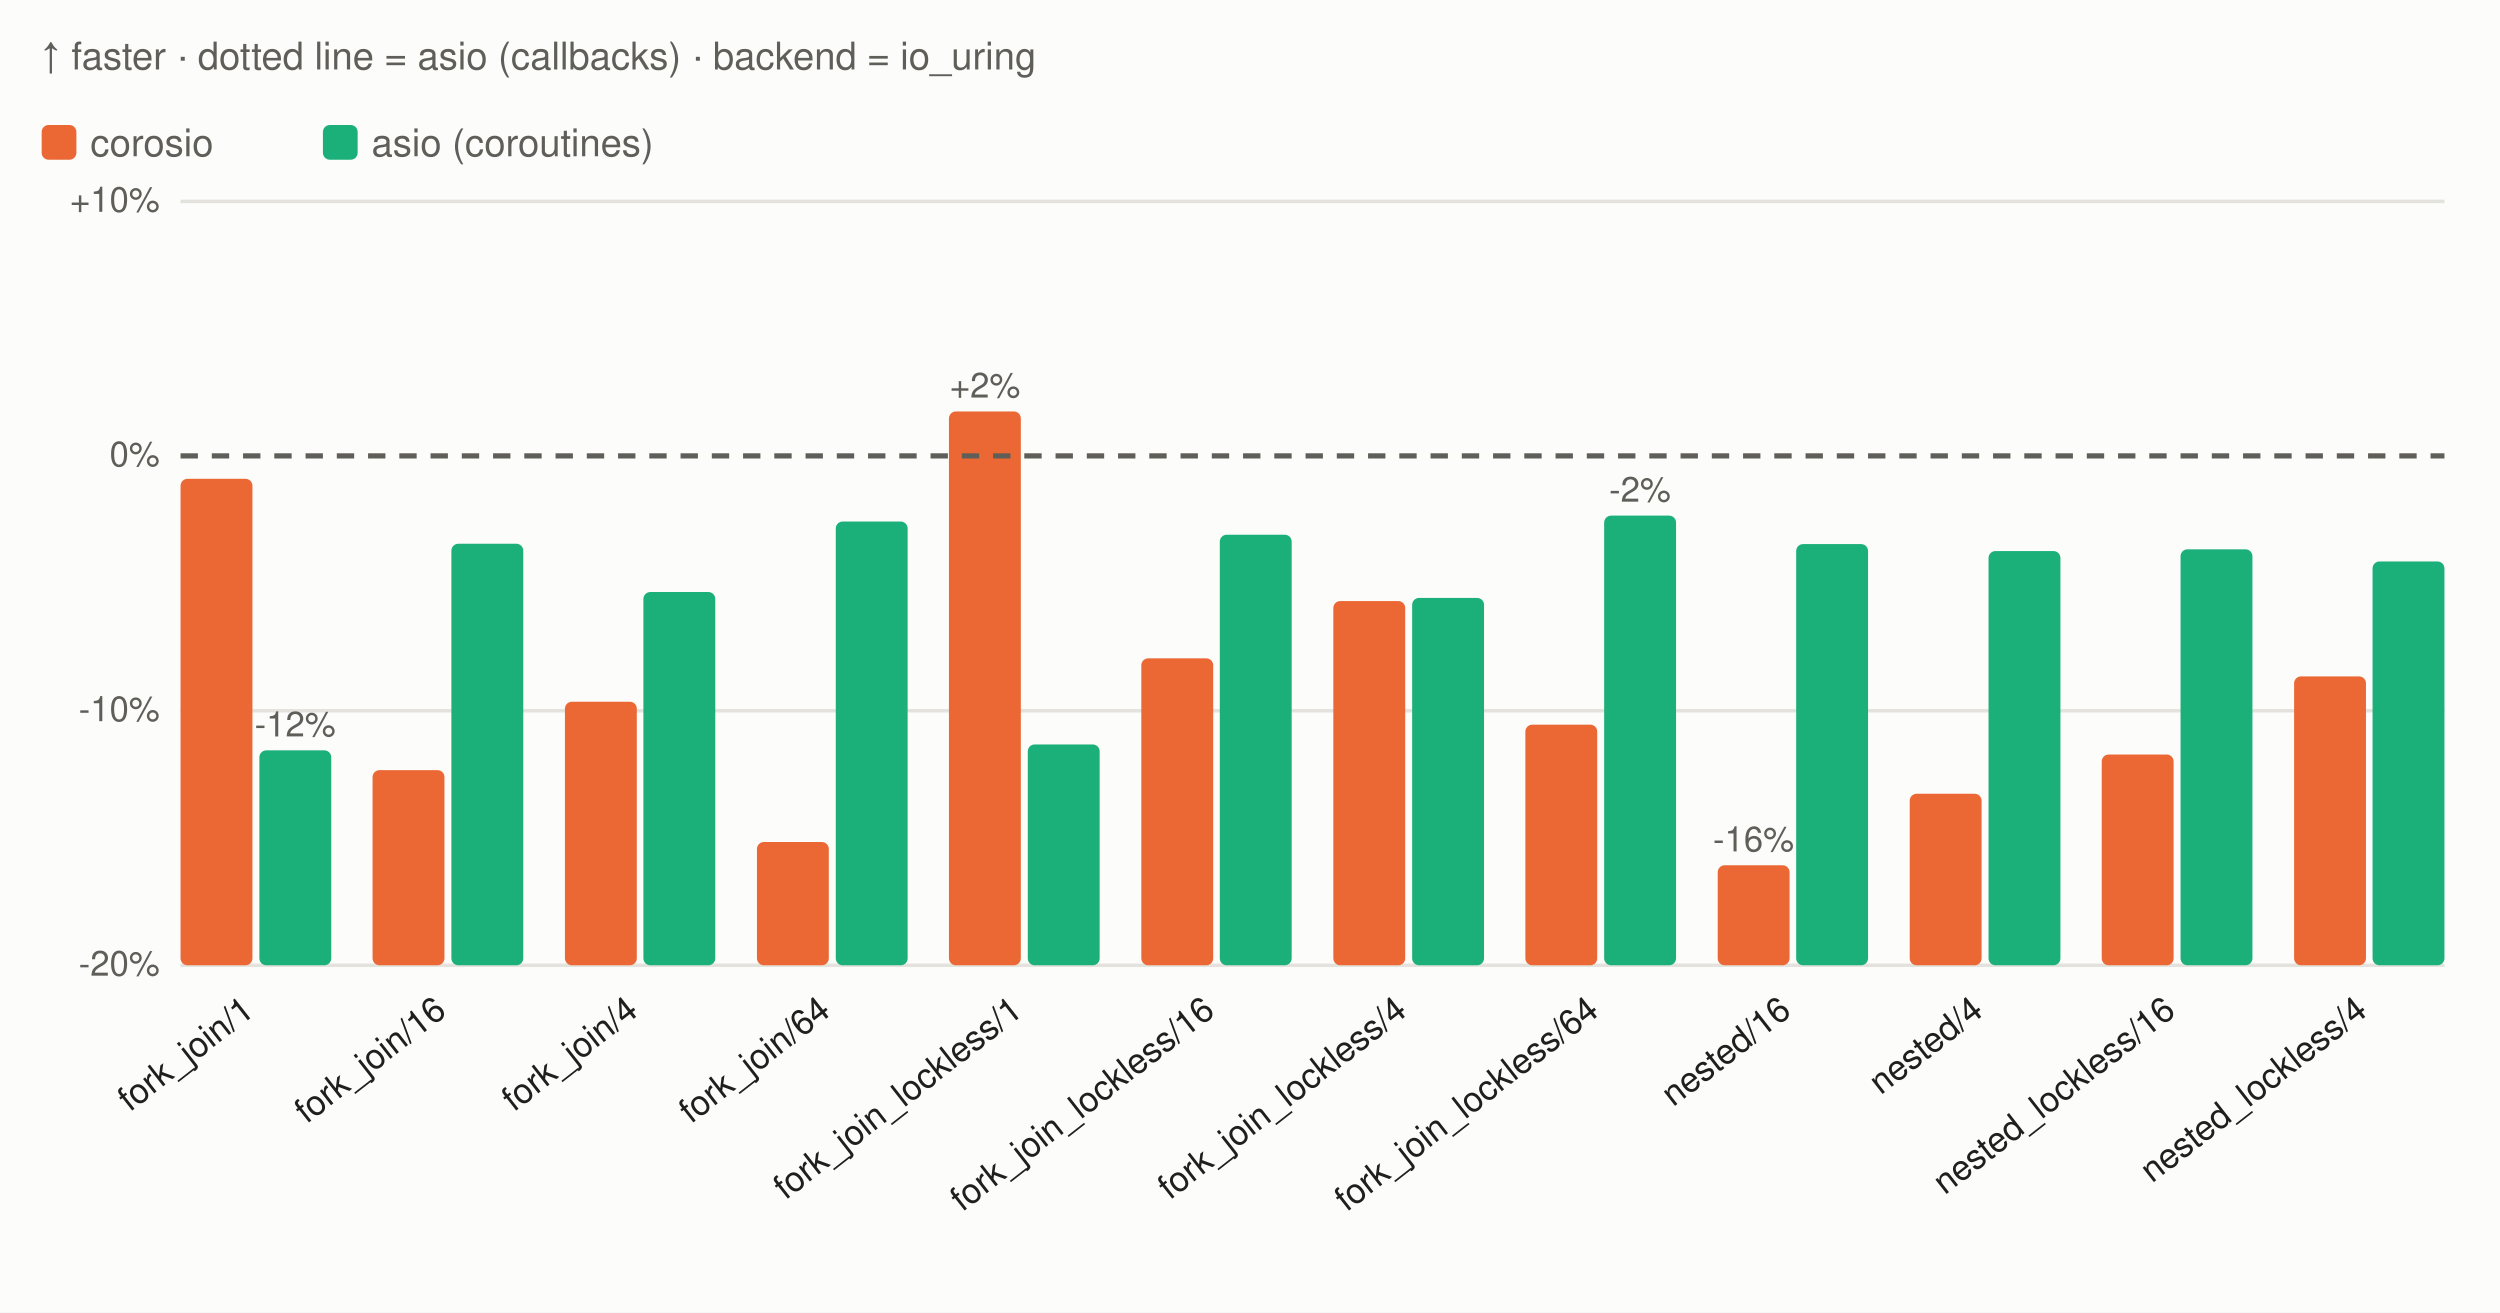
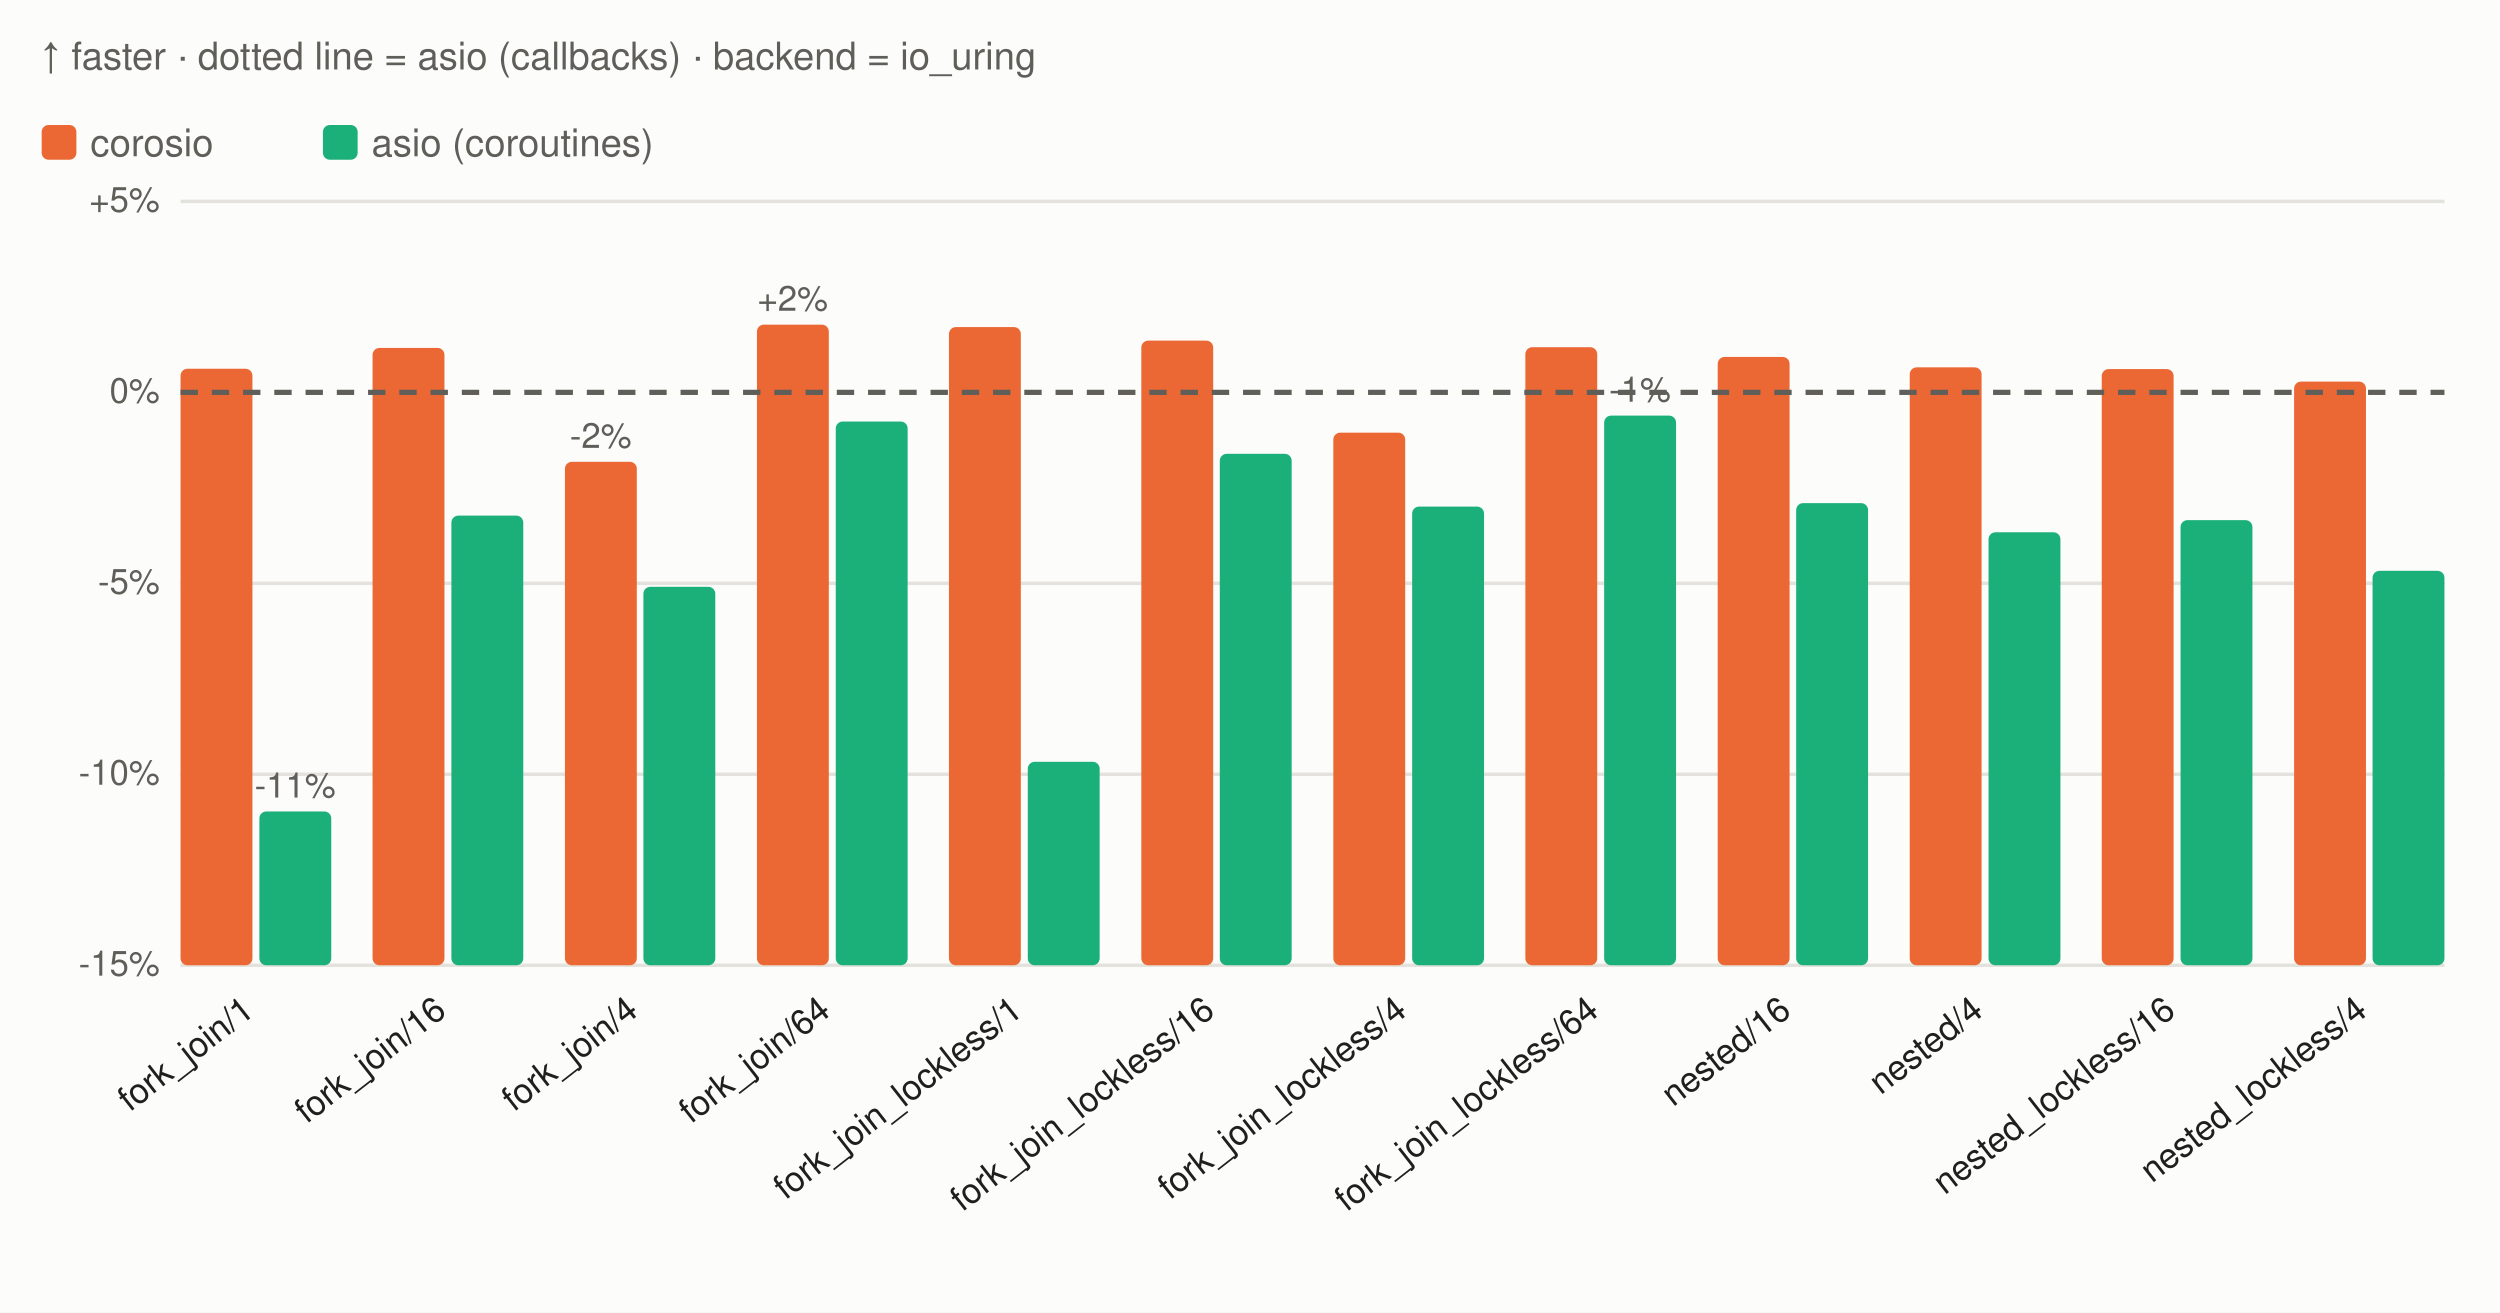
<svg xmlns="http://www.w3.org/2000/svg" class="bch-chart" width="720" height="378" viewBox="0 0 720 378">
  <style>.bch-chart{width:100%;height:auto;overflow:visible}.imageblock.bch-block{align-items:stretch}.imageblock.bch-block .content{width:100%}.bch-seg-label{fill:#ffffff;font-weight:700}html.dark .bch-exact&gt;summary.title,html.dark .bch-exact summary.title{color:var(--text-main-text-primary,#ffffff)}.boostlook .doc .openblock.bch-card{border:1px solid var(--border-border-secondary,#e3e2dc);border-radius:10px;padding:14px 14px 4px;margin-top:1.4rem;margin-bottom:1.4rem}.boostlook .doc .bch-card .imageblock.bch-block{margin-top:0;margin-bottom:0.25rem}.boostlook .doc .bch-card details.bch-exact{margin-top:0;margin-bottom:0.5rem;margin-left:0}.boostlook .doc .bch-card details.bch-exact&gt;summary{margin-left:2rem}.boostlook .doc .bch-card table.stretch,.boostlook #content .bch-card table.stretch{width:100%;margin-left:0;font-size:0.88em}.boostlook .doc .bch-card table.stretch td,.boostlook .doc .bch-card table.stretch th{padding:0.3rem 0.55rem}@media (prefers-color-scheme: dark) {.bch-surface{fill:#1a1a19}.bch-ink{fill:#ffffff}.bch-ink2{fill:#c3c2b7}.bch-grid{stroke:#3a3a38}.bch-zero{stroke:#c3c2b7}.bch-s-native{fill:#3987e5}.bch-s-uring{fill:#d95926}.bch-s-cb{fill:#199e70}.bch-div-pos{fill:#3987e5}.bch-div-neg{fill:#e66767}.bch-div-mid{fill:#383835}}html:not(.dark) .bch-surface{fill:transparent}html:not(.dark) .bch-ink{fill:#1f1f1e}html:not(.dark) .bch-ink2{fill:#5f5e58}html:not(.dark) .bch-grid{stroke:#e3e2dc}html:not(.dark) .bch-zero{stroke:#5f5e58}html:not(.dark) .bch-s-native{fill:#2a78d6}html:not(.dark) .bch-s-uring{fill:#eb6834}html:not(.dark) .bch-s-cb{fill:#1baf7a}html:not(.dark) .bch-div-pos{fill:#2a78d6}html:not(.dark) .bch-div-neg{fill:#e34948}html:not(.dark) .bch-div-mid{fill:#f0efec}html.dark .bch-surface{fill:transparent}html.dark .bch-ink{fill:#ffffff}html.dark .bch-ink2{fill:#c3c2b7}html.dark .bch-grid{stroke:#3a3a38}html.dark .bch-zero{stroke:#c3c2b7}html.dark .bch-s-native{fill:#3987e5}html.dark .bch-s-uring{fill:#d95926}html.dark .bch-s-cb{fill:#199e70}html.dark .bch-div-pos{fill:#3987e5}html.dark .bch-div-neg{fill:#e66767}html.dark .bch-div-mid{fill:#383835}</style>
  <rect width="720" height="378" class="bch-surface" fill="#fcfcfb" />
  <text x="12" y="20" font-family="-apple-system,Segoe UI,Helvetica,Arial,sans-serif" font-size="11" class="bch-ink2" fill="#5f5e58">↑ faster · dotted line = asio (callbacks) · backend = io_uring</text>
  <rect x="12" y="36" width="10" height="10" rx="2" class="bch-s-uring" fill="#eb6834" />
  <text x="26" y="45" font-family="-apple-system,Segoe UI,Helvetica,Arial,sans-serif" font-size="11" class="bch-ink2" fill="#5f5e58">corosio</text>
  <rect x="93" y="36" width="10" height="10" rx="2" class="bch-s-cb" fill="#1baf7a" />
  <text x="107" y="45" font-family="-apple-system,Segoe UI,Helvetica,Arial,sans-serif" font-size="11" class="bch-ink2" fill="#5f5e58">asio (coroutines)</text>
  <line x1="52" y1="278.0" x2="704" y2="278.0" class="bch-grid" stroke="#e3e2dc" stroke-width="1" />
-   <text x="46" y="281.0" font-family="-apple-system,Segoe UI,Helvetica,Arial,sans-serif" font-size="10" class="bch-ink2" fill="#5f5e58" text-anchor="end">-20%</text>
-   <line x1="52" y1="204.7" x2="704" y2="204.7" class="bch-grid" stroke="#e3e2dc" stroke-width="1" />
-   <text x="46" y="207.7" font-family="-apple-system,Segoe UI,Helvetica,Arial,sans-serif" font-size="10" class="bch-ink2" fill="#5f5e58" text-anchor="end">-10%</text>
+   <text x="46" y="281.0" font-family="-apple-system,Segoe UI,Helvetica,Arial,sans-serif" font-size="10" class="bch-ink2" fill="#5f5e58" text-anchor="end">-15%</text>
+   <line x1="52" y1="223.0" x2="704" y2="223.0" class="bch-grid" stroke="#e3e2dc" stroke-width="1" />
+   <text x="46" y="226.0" font-family="-apple-system,Segoe UI,Helvetica,Arial,sans-serif" font-size="10" class="bch-ink2" fill="#5f5e58" text-anchor="end">-10%</text>
+   <line x1="52" y1="168.0" x2="704" y2="168.0" class="bch-grid" stroke="#e3e2dc" stroke-width="1" />
+   <text x="46" y="171.0" font-family="-apple-system,Segoe UI,Helvetica,Arial,sans-serif" font-size="10" class="bch-ink2" fill="#5f5e58" text-anchor="end">-5%</text>
  <line x1="52" y1="58.0" x2="704" y2="58.0" class="bch-grid" stroke="#e3e2dc" stroke-width="1" />
-   <text x="46" y="61.0" font-family="-apple-system,Segoe UI,Helvetica,Arial,sans-serif" font-size="10" class="bch-ink2" fill="#5f5e58" text-anchor="end">+10%</text>
-   <text x="46" y="134.3" font-family="-apple-system,Segoe UI,Helvetica,Arial,sans-serif" font-size="10" class="bch-ink2" fill="#5f5e58" text-anchor="end">0%</text>
-   <rect x="52.0" y="137.9" width="20.7" height="140.1" rx="2" class="bch-s-uring" fill="#eb6834" />
-   <rect x="74.7" y="216.1" width="20.7" height="61.9" rx="2" class="bch-s-cb" fill="#1baf7a" />
-   <text x="85.0" y="212.1" font-family="-apple-system,Segoe UI,Helvetica,Arial,sans-serif" font-size="10" class="bch-ink2" fill="#5f5e58" text-anchor="middle">-12%</text>
+   <text x="46" y="61.0" font-family="-apple-system,Segoe UI,Helvetica,Arial,sans-serif" font-size="10" class="bch-ink2" fill="#5f5e58" text-anchor="end">+5%</text>
+   <text x="46" y="116.0" font-family="-apple-system,Segoe UI,Helvetica,Arial,sans-serif" font-size="10" class="bch-ink2" fill="#5f5e58" text-anchor="end">0%</text>
+   <rect x="52.0" y="106.2" width="20.7" height="171.8" rx="2" class="bch-s-uring" fill="#eb6834" />
+   <rect x="74.7" y="233.7" width="20.7" height="44.3" rx="2" class="bch-s-cb" fill="#1baf7a" />
+   <text x="85.0" y="229.7" font-family="-apple-system,Segoe UI,Helvetica,Arial,sans-serif" font-size="10" class="bch-ink2" fill="#5f5e58" text-anchor="middle">-11%</text>
  <text x="73.7" y="292.0" font-family="-apple-system,Segoe UI,Helvetica,Arial,sans-serif" font-size="10" class="bch-ink" fill="#1f1f1e" text-anchor="end" transform="rotate(-38 73.7 292.0)">fork_join/1</text>
-   <rect x="107.3" y="221.8" width="20.7" height="56.2" rx="2" class="bch-s-uring" fill="#eb6834" />
-   <rect x="130.0" y="156.6" width="20.7" height="121.4" rx="2" class="bch-s-cb" fill="#1baf7a" />
+   <rect x="107.3" y="100.2" width="20.7" height="177.8" rx="2" class="bch-s-uring" fill="#eb6834" />
+   <rect x="130.0" y="148.5" width="20.7" height="129.5" rx="2" class="bch-s-cb" fill="#1baf7a" />
  <text x="129.0" y="292.0" font-family="-apple-system,Segoe UI,Helvetica,Arial,sans-serif" font-size="10" class="bch-ink" fill="#1f1f1e" text-anchor="end" transform="rotate(-38 129.0 292.0)">fork_join/16</text>
-   <rect x="162.7" y="202.1" width="20.7" height="75.9" rx="2" class="bch-s-uring" fill="#eb6834" />
-   <rect x="185.3" y="170.5" width="20.7" height="107.5" rx="2" class="bch-s-cb" fill="#1baf7a" />
+   <rect x="162.7" y="133.0" width="20.7" height="145.0" rx="2" class="bch-s-uring" fill="#eb6834" />
+   <text x="173.0" y="129.0" font-family="-apple-system,Segoe UI,Helvetica,Arial,sans-serif" font-size="10" class="bch-ink2" fill="#5f5e58" text-anchor="middle">-2%</text>
+   <rect x="185.3" y="169.0" width="20.7" height="109.0" rx="2" class="bch-s-cb" fill="#1baf7a" />
  <text x="184.3" y="292.0" font-family="-apple-system,Segoe UI,Helvetica,Arial,sans-serif" font-size="10" class="bch-ink" fill="#1f1f1e" text-anchor="end" transform="rotate(-38 184.3 292.0)">fork_join/4</text>
-   <rect x="218.0" y="242.5" width="20.7" height="35.5" rx="2" class="bch-s-uring" fill="#eb6834" />
-   <rect x="240.7" y="150.2" width="20.7" height="127.8" rx="2" class="bch-s-cb" fill="#1baf7a" />
+   <rect x="218.0" y="93.5" width="20.7" height="184.5" rx="2" class="bch-s-uring" fill="#eb6834" />
+   <text x="228.3" y="89.5" font-family="-apple-system,Segoe UI,Helvetica,Arial,sans-serif" font-size="10" class="bch-ink2" fill="#5f5e58" text-anchor="middle">+2%</text>
+   <rect x="240.7" y="121.4" width="20.7" height="156.6" rx="2" class="bch-s-cb" fill="#1baf7a" />
  <text x="239.7" y="292.0" font-family="-apple-system,Segoe UI,Helvetica,Arial,sans-serif" font-size="10" class="bch-ink" fill="#1f1f1e" text-anchor="end" transform="rotate(-38 239.7 292.0)">fork_join/64</text>
-   <rect x="273.3" y="118.5" width="20.7" height="159.5" rx="2" class="bch-s-uring" fill="#eb6834" />
-   <text x="283.7" y="114.5" font-family="-apple-system,Segoe UI,Helvetica,Arial,sans-serif" font-size="10" class="bch-ink2" fill="#5f5e58" text-anchor="middle">+2%</text>
-   <rect x="296.0" y="214.4" width="20.7" height="63.6" rx="2" class="bch-s-cb" fill="#1baf7a" />
+   <rect x="273.3" y="94.2" width="20.7" height="183.8" rx="2" class="bch-s-uring" fill="#eb6834" />
+   <rect x="296.0" y="219.4" width="20.7" height="58.6" rx="2" class="bch-s-cb" fill="#1baf7a" />
  <text x="295.0" y="292.0" font-family="-apple-system,Segoe UI,Helvetica,Arial,sans-serif" font-size="10" class="bch-ink" fill="#1f1f1e" text-anchor="end" transform="rotate(-38 295.0 292.0)">fork_join_lockless/1</text>
-   <rect x="328.7" y="189.6" width="20.7" height="88.4" rx="2" class="bch-s-uring" fill="#eb6834" />
-   <rect x="351.3" y="154.0" width="20.7" height="124.0" rx="2" class="bch-s-cb" fill="#1baf7a" />
+   <rect x="328.7" y="98.1" width="20.7" height="179.9" rx="2" class="bch-s-uring" fill="#eb6834" />
+   <rect x="351.3" y="130.7" width="20.7" height="147.3" rx="2" class="bch-s-cb" fill="#1baf7a" />
  <text x="350.3" y="292.0" font-family="-apple-system,Segoe UI,Helvetica,Arial,sans-serif" font-size="10" class="bch-ink" fill="#1f1f1e" text-anchor="end" transform="rotate(-38 350.3 292.0)">fork_join_lockless/16</text>
-   <rect x="384.0" y="173.1" width="20.7" height="104.9" rx="2" class="bch-s-uring" fill="#eb6834" />
-   <rect x="406.7" y="172.2" width="20.7" height="105.8" rx="2" class="bch-s-cb" fill="#1baf7a" />
+   <rect x="384.0" y="124.6" width="20.7" height="153.4" rx="2" class="bch-s-uring" fill="#eb6834" />
+   <rect x="406.7" y="145.9" width="20.7" height="132.1" rx="2" class="bch-s-cb" fill="#1baf7a" />
  <text x="405.7" y="292.0" font-family="-apple-system,Segoe UI,Helvetica,Arial,sans-serif" font-size="10" class="bch-ink" fill="#1f1f1e" text-anchor="end" transform="rotate(-38 405.7 292.0)">fork_join_lockless/4</text>
-   <rect x="439.3" y="208.7" width="20.7" height="69.3" rx="2" class="bch-s-uring" fill="#eb6834" />
-   <rect x="462.0" y="148.5" width="20.7" height="129.5" rx="2" class="bch-s-cb" fill="#1baf7a" />
-   <text x="472.3" y="144.5" font-family="-apple-system,Segoe UI,Helvetica,Arial,sans-serif" font-size="10" class="bch-ink2" fill="#5f5e58" text-anchor="middle">-2%</text>
+   <rect x="439.3" y="100.0" width="20.7" height="178.0" rx="2" class="bch-s-uring" fill="#eb6834" />
+   <rect x="462.0" y="119.7" width="20.7" height="158.3" rx="2" class="bch-s-cb" fill="#1baf7a" />
+   <text x="472.3" y="115.7" font-family="-apple-system,Segoe UI,Helvetica,Arial,sans-serif" font-size="10" class="bch-ink2" fill="#5f5e58" text-anchor="middle">-1%</text>
  <text x="461.0" y="292.0" font-family="-apple-system,Segoe UI,Helvetica,Arial,sans-serif" font-size="10" class="bch-ink" fill="#1f1f1e" text-anchor="end" transform="rotate(-38 461.0 292.0)">fork_join_lockless/64</text>
-   <rect x="494.7" y="249.2" width="20.7" height="28.8" rx="2" class="bch-s-uring" fill="#eb6834" />
-   <text x="505.0" y="245.2" font-family="-apple-system,Segoe UI,Helvetica,Arial,sans-serif" font-size="10" class="bch-ink2" fill="#5f5e58" text-anchor="middle">-16%</text>
-   <rect x="517.3" y="156.7" width="20.7" height="121.3" rx="2" class="bch-s-cb" fill="#1baf7a" />
+   <rect x="494.7" y="102.8" width="20.7" height="175.2" rx="2" class="bch-s-uring" fill="#eb6834" />
+   <rect x="517.3" y="144.9" width="20.7" height="133.1" rx="2" class="bch-s-cb" fill="#1baf7a" />
  <text x="516.3" y="292.0" font-family="-apple-system,Segoe UI,Helvetica,Arial,sans-serif" font-size="10" class="bch-ink" fill="#1f1f1e" text-anchor="end" transform="rotate(-38 516.3 292.0)">nested/16</text>
-   <rect x="550.0" y="228.6" width="20.7" height="49.4" rx="2" class="bch-s-uring" fill="#eb6834" />
-   <rect x="572.7" y="158.7" width="20.7" height="119.3" rx="2" class="bch-s-cb" fill="#1baf7a" />
+   <rect x="550.0" y="105.8" width="20.7" height="172.2" rx="2" class="bch-s-uring" fill="#eb6834" />
+   <rect x="572.7" y="153.3" width="20.7" height="124.7" rx="2" class="bch-s-cb" fill="#1baf7a" />
  <text x="571.7" y="292.0" font-family="-apple-system,Segoe UI,Helvetica,Arial,sans-serif" font-size="10" class="bch-ink" fill="#1f1f1e" text-anchor="end" transform="rotate(-38 571.7 292.0)">nested/4</text>
-   <rect x="605.3" y="217.3" width="20.7" height="60.7" rx="2" class="bch-s-uring" fill="#eb6834" />
-   <rect x="628.0" y="158.2" width="20.7" height="119.8" rx="2" class="bch-s-cb" fill="#1baf7a" />
+   <rect x="605.3" y="106.3" width="20.7" height="171.7" rx="2" class="bch-s-uring" fill="#eb6834" />
+   <rect x="628.0" y="149.8" width="20.7" height="128.2" rx="2" class="bch-s-cb" fill="#1baf7a" />
  <text x="627.0" y="292.0" font-family="-apple-system,Segoe UI,Helvetica,Arial,sans-serif" font-size="10" class="bch-ink" fill="#1f1f1e" text-anchor="end" transform="rotate(-38 627.0 292.0)">nested_lockless/16</text>
-   <rect x="660.7" y="194.8" width="20.7" height="83.2" rx="2" class="bch-s-uring" fill="#eb6834" />
-   <rect x="683.3" y="161.7" width="20.7" height="116.3" rx="2" class="bch-s-cb" fill="#1baf7a" />
+   <rect x="660.7" y="109.9" width="20.7" height="168.1" rx="2" class="bch-s-uring" fill="#eb6834" />
+   <rect x="683.3" y="164.4" width="20.7" height="113.6" rx="2" class="bch-s-cb" fill="#1baf7a" />
  <text x="682.3" y="292.0" font-family="-apple-system,Segoe UI,Helvetica,Arial,sans-serif" font-size="10" class="bch-ink" fill="#1f1f1e" text-anchor="end" transform="rotate(-38 682.3 292.0)">nested_lockless/4</text>
-   <line x1="52" y1="131.3" x2="704" y2="131.3" class="bch-zero" stroke="#5f5e58" stroke-width="1.5" stroke-dasharray="5 4" />
+   <line x1="52" y1="113.0" x2="704" y2="113.0" class="bch-zero" stroke="#5f5e58" stroke-width="1.5" stroke-dasharray="5 4" />
</svg>
